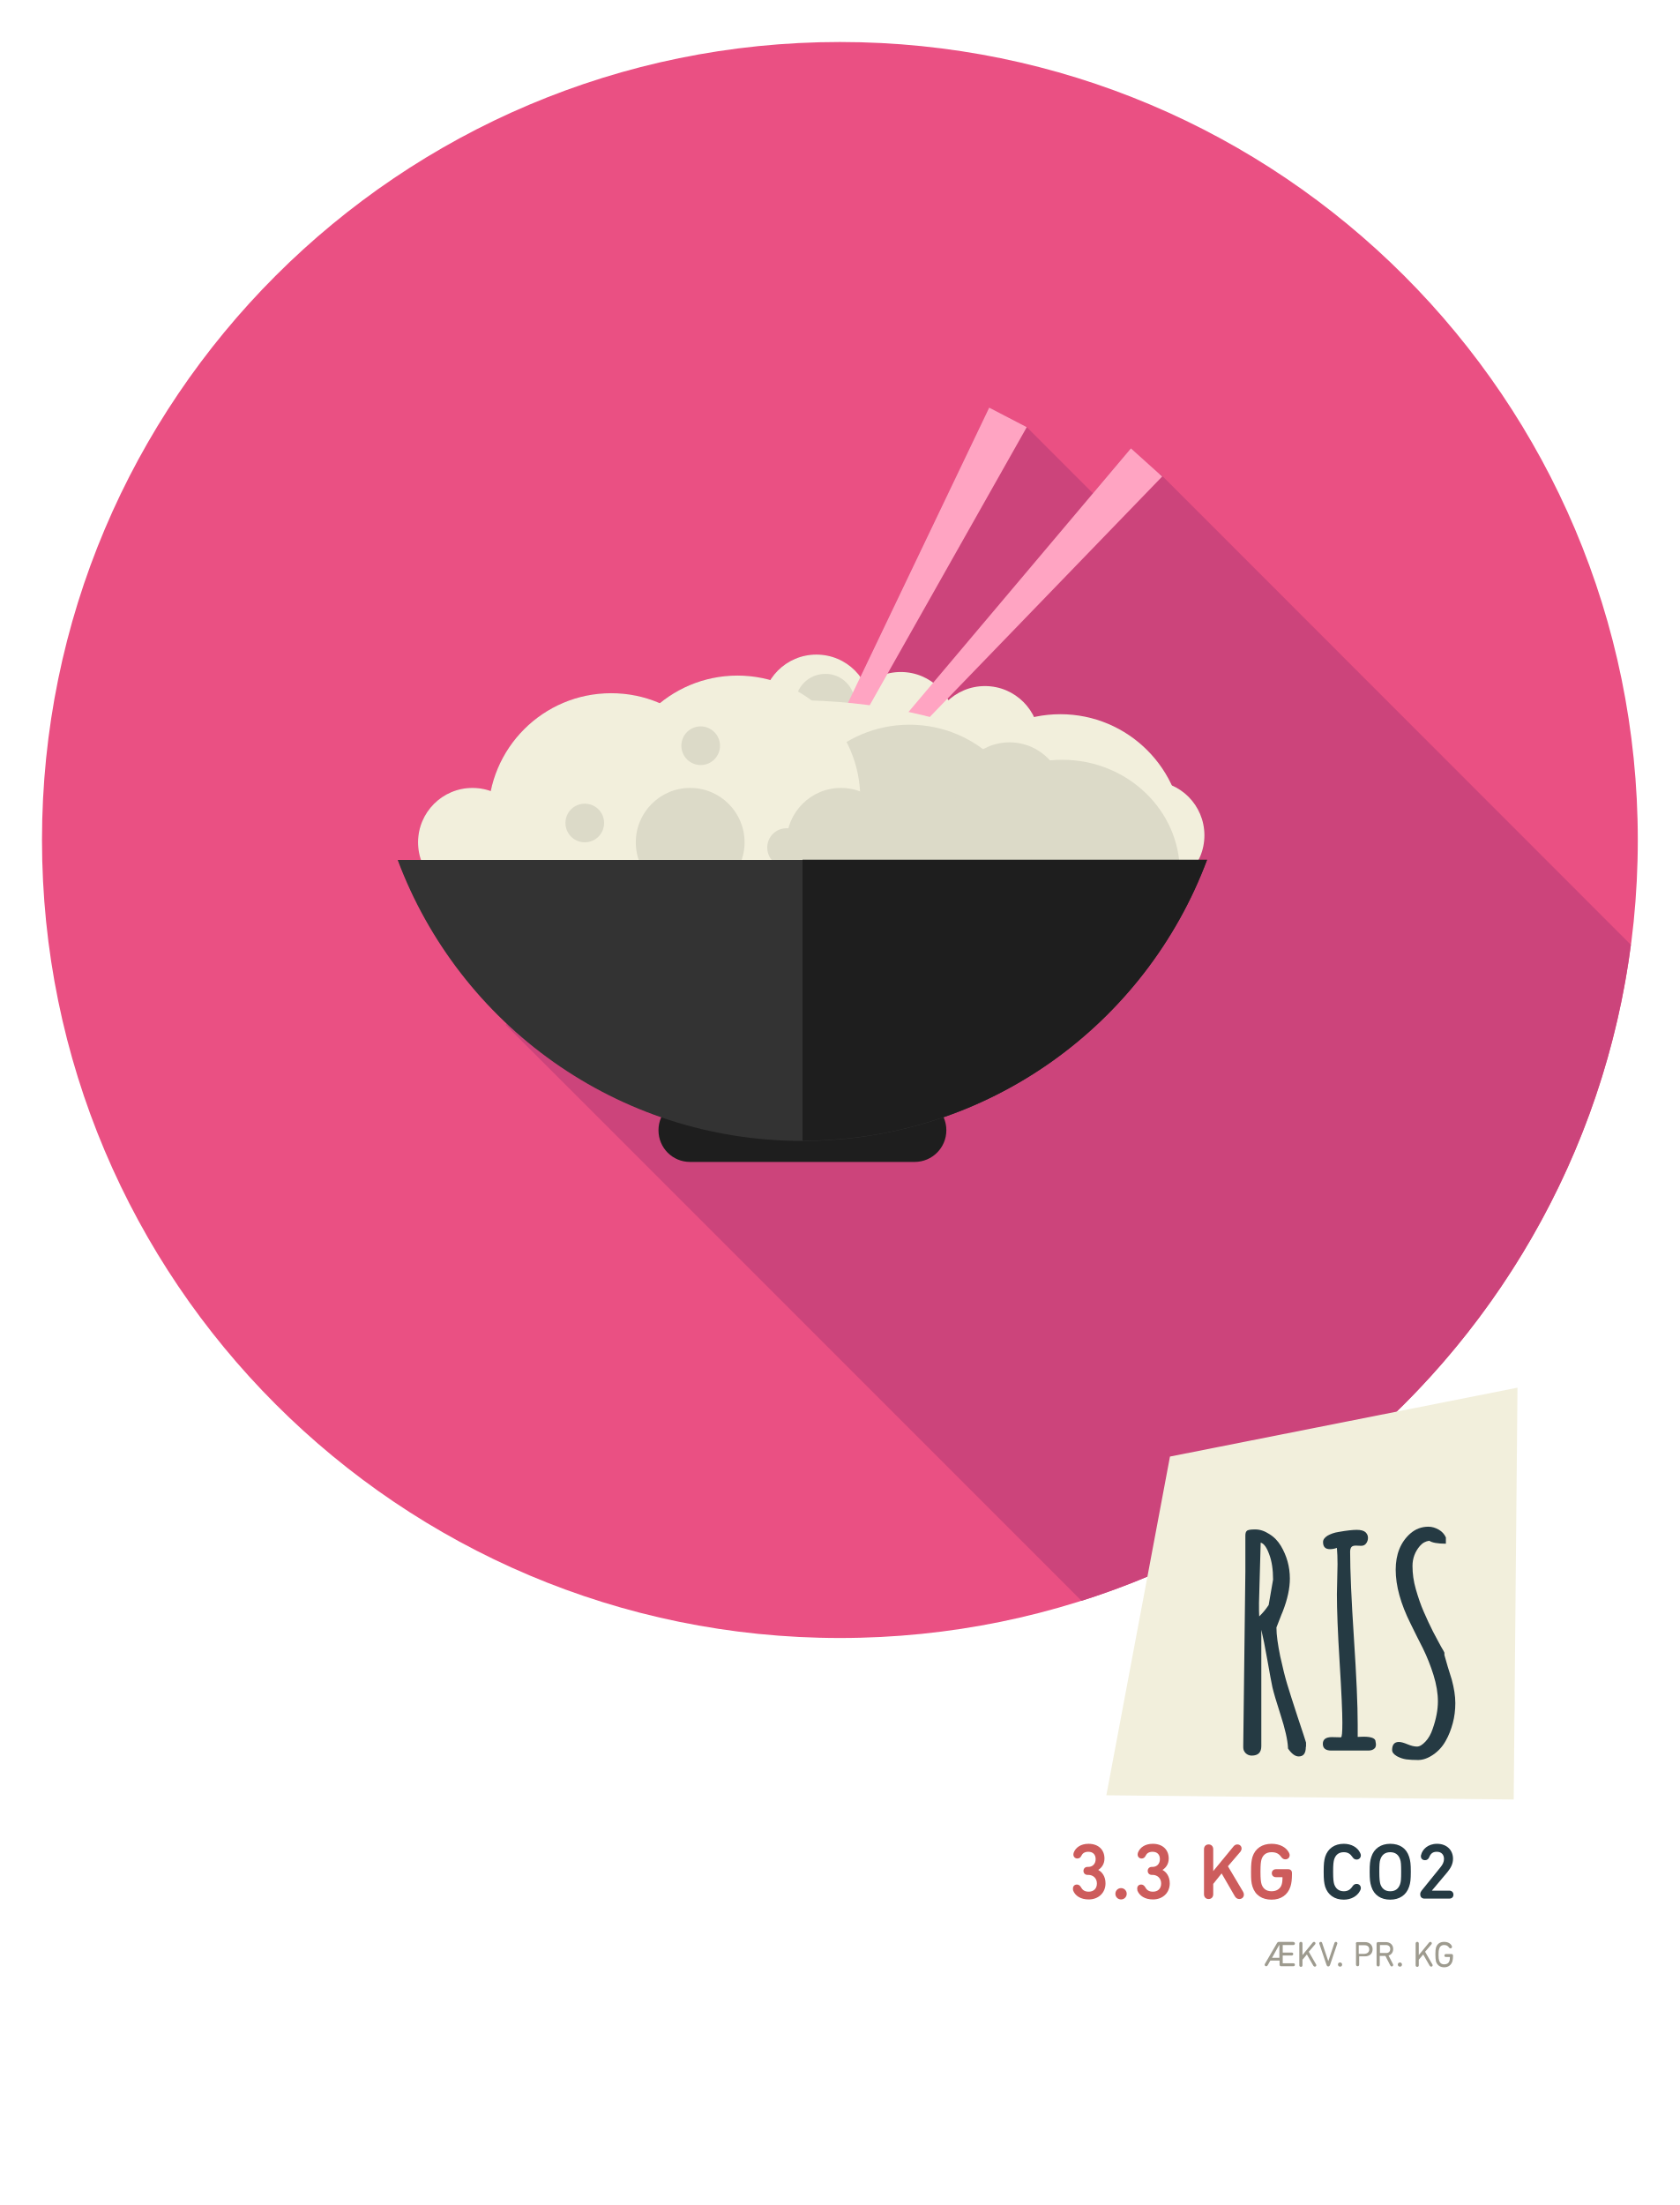
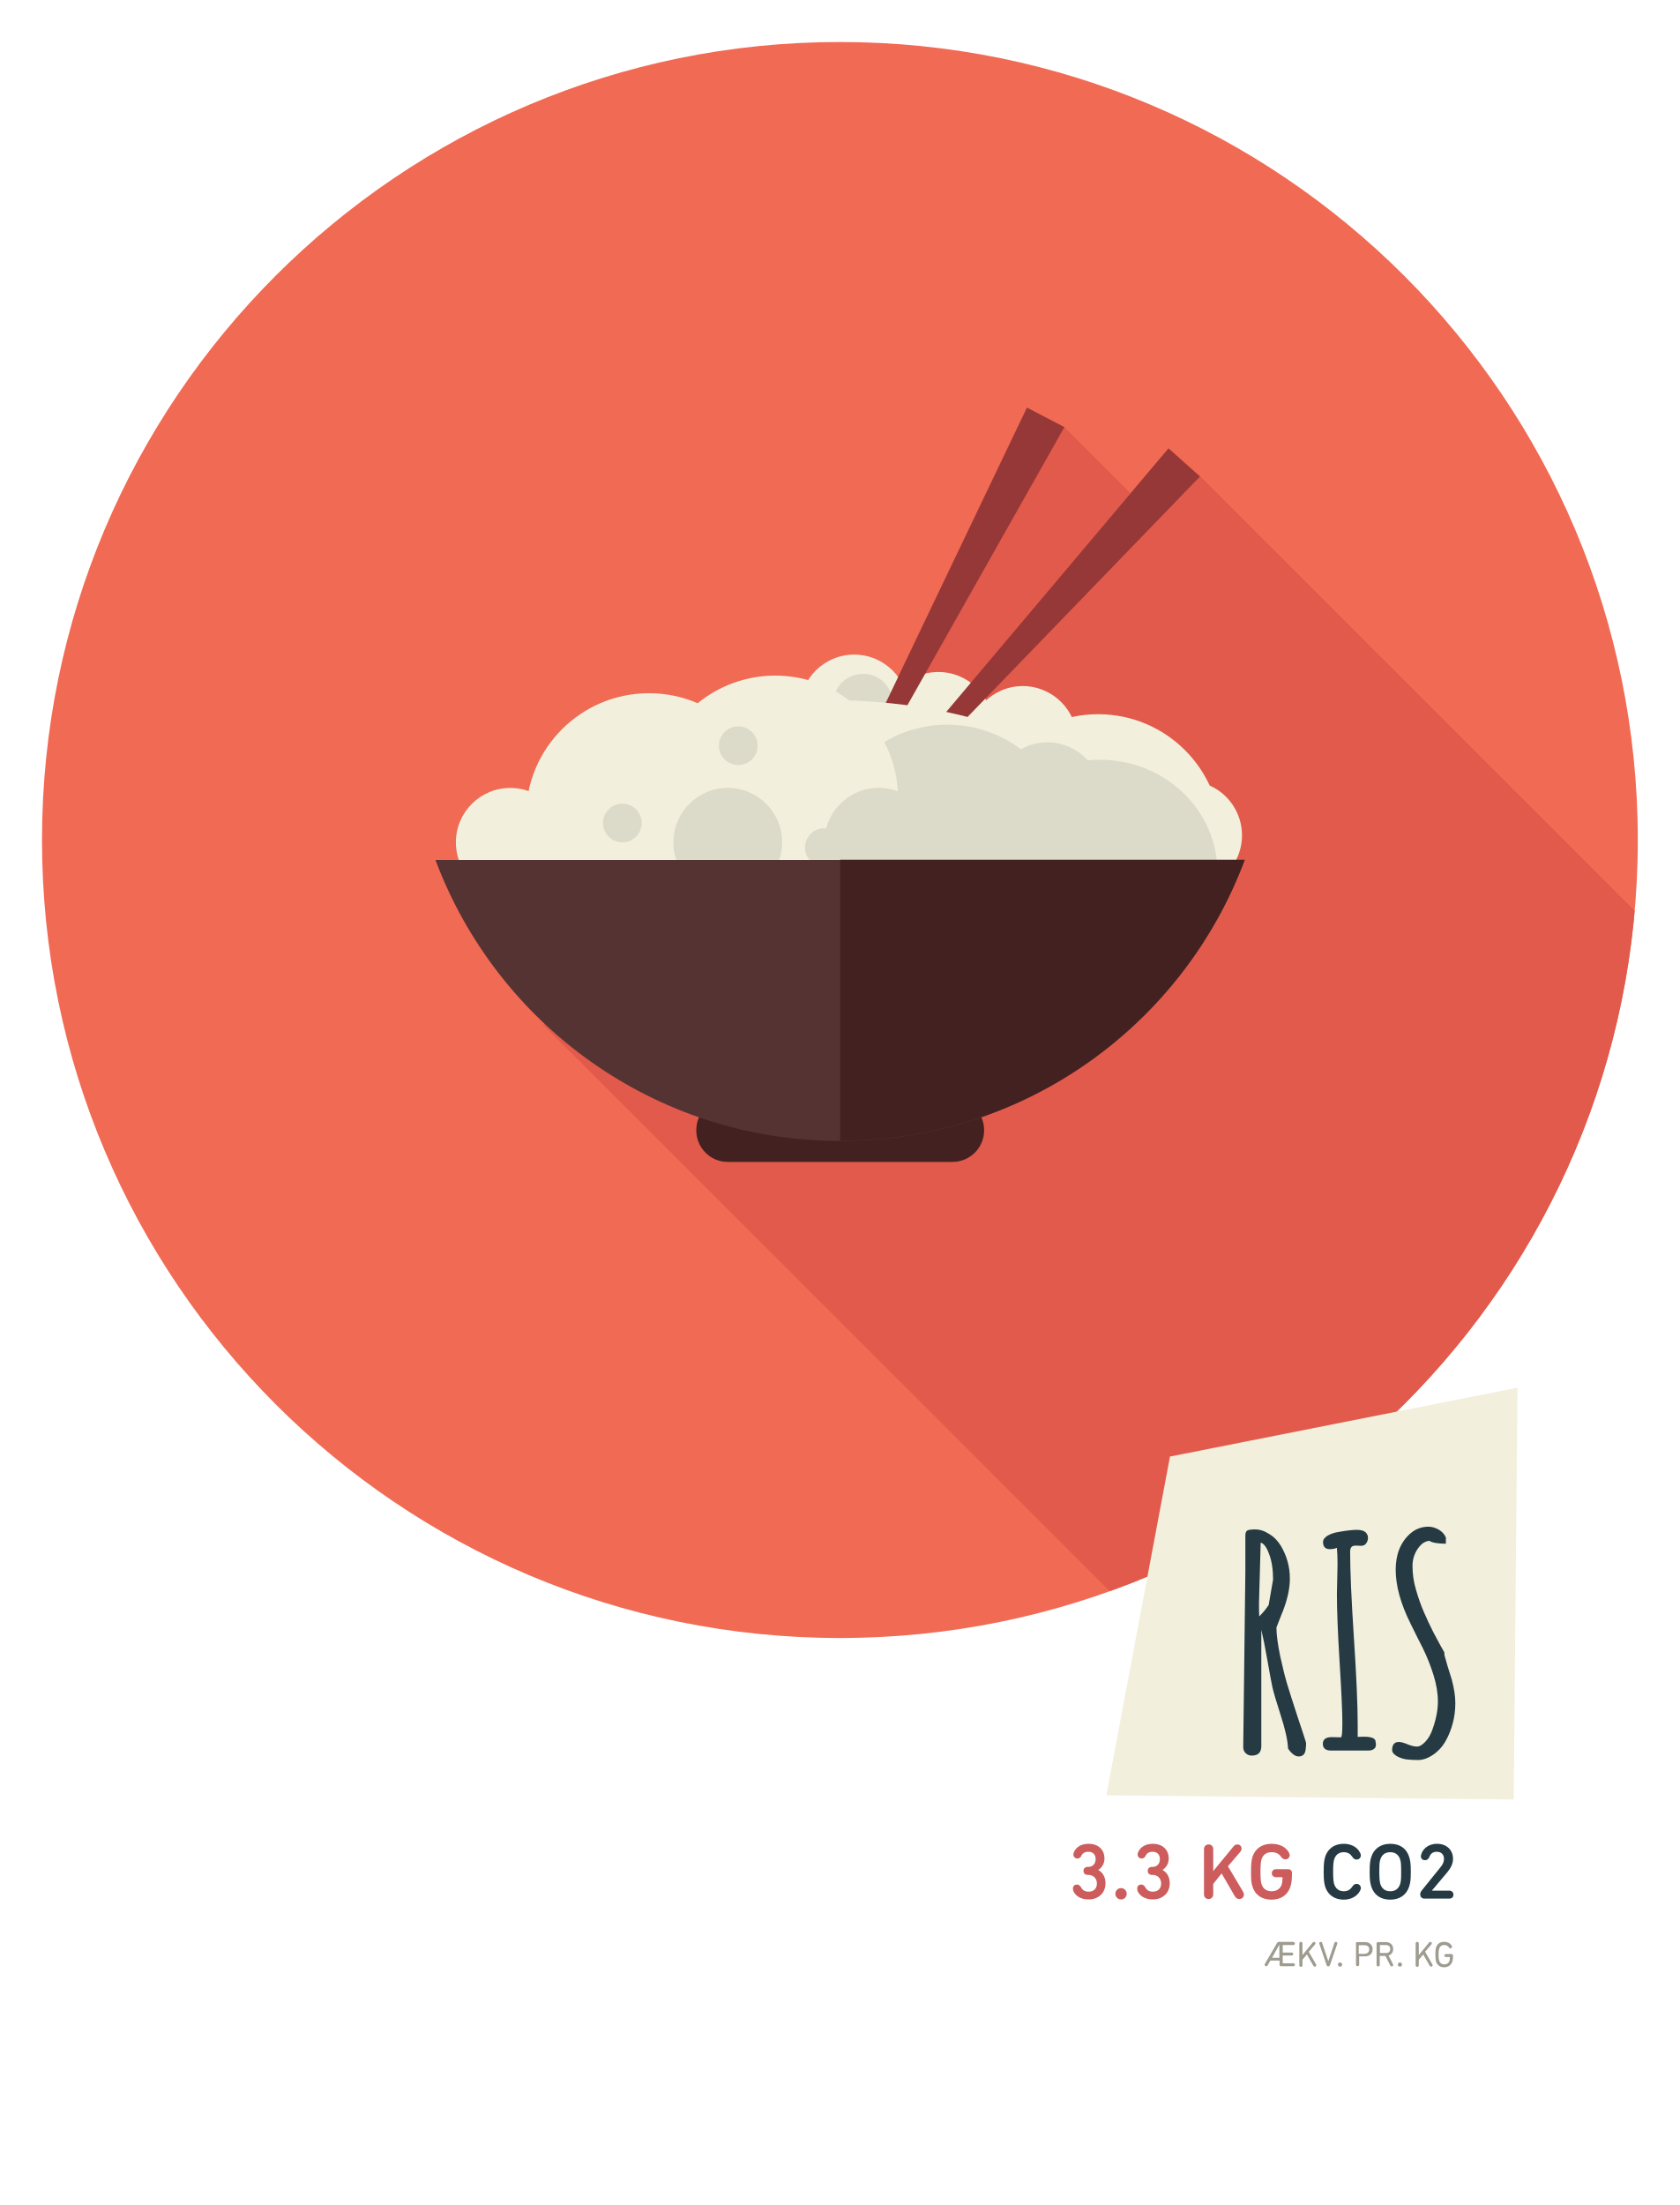
- <svg xmlns="http://www.w3.org/2000/svg" version="1.1" id="Lag_1" x="0px" y="0px" viewBox="0 0 800 1050" enable-background="new 0 0 800 1050" xml:space="preserve">
+ <svg xmlns="http://www.w3.org/2000/svg" xmlns:xlink="http://www.w3.org/1999/xlink" version="1.1" id="Lag_1" x="0px" y="0px" viewBox="0 0 800 1050" enable-background="new 0 0 800 1050" xml:space="preserve">
  <g>
    <g>
      <path fill="#CD5C5C" d="M511,899.3c0-1.1,0.7-1.9,1.9-1.9c0.8,0,1.5,0.5,2,1.4c0.7,1.3,1.8,2,3.6,2c2.4,0,3.9-1.5,3.9-3.9    c0-2.5-1.8-4.1-4.1-4.1h-0.4c-1.1,0-1.9-0.8-1.9-1.9s0.8-1.9,1.9-1.9h0.4c2.1,0,3.5-1.5,3.5-3.7c0-2.2-1.3-3.5-3.5-3.5    c-1.8,0-2.8,0.8-3.3,1.9c-0.4,0.9-1.1,1.3-1.9,1.3c-1.1,0-1.9-0.8-1.9-1.9c0-0.3,0.1-0.7,0.2-1c0.9-2.3,3.3-4.1,7-4.1    c4.8,0,7.6,2.9,7.6,7c0,2.5-1.2,4.3-2.9,5.4v0.1c1.6,0.8,3.4,2.9,3.4,6.3c0,4.6-3.4,7.7-8,7.7c-3.8,0-6.4-1.7-7.4-4.2    C511,900,511,899.7,511,899.3z" />
      <path fill="#CD5C5C" d="M533.9,899.1c1.5,0,2.7,1.2,2.7,2.7c0,1.5-1.2,2.7-2.7,2.7c-1.5,0-2.7-1.2-2.7-2.7    C531.2,900.3,532.4,899.1,533.9,899.1z" />
      <path fill="#CD5C5C" d="M541.6,899.3c0-1.1,0.7-1.9,1.9-1.9c0.8,0,1.5,0.5,2,1.4c0.7,1.3,1.8,2,3.6,2c2.4,0,3.9-1.5,3.9-3.9    c0-2.5-1.8-4.1-4.1-4.1h-0.4c-1.1,0-1.9-0.8-1.9-1.9s0.8-1.9,1.9-1.9h0.4c2.1,0,3.5-1.5,3.5-3.7c0-2.2-1.3-3.5-3.5-3.5    c-1.8,0-2.8,0.8-3.3,1.9c-0.4,0.9-1.1,1.3-1.9,1.3c-1.1,0-1.9-0.8-1.9-1.9c0-0.3,0.1-0.7,0.2-1c0.9-2.3,3.3-4.1,7-4.1    c4.8,0,7.6,2.9,7.6,7c0,2.5-1.2,4.3-2.9,5.4v0.1c1.6,0.8,3.4,2.9,3.4,6.3c0,4.6-3.4,7.7-8,7.7c-3.8,0-6.4-1.7-7.4-4.2    C541.7,900,541.6,899.7,541.6,899.3z" />
      <path fill="#CD5C5C" d="M573.4,880.6c0-1.4,0.9-2.3,2.2-2.3s2.2,0.9,2.2,2.3V891l9.7-11.8c0.5-0.6,1.1-0.9,1.8-0.9    c1.1,0,2,0.8,2,1.9c0,0.6-0.2,1.1-0.5,1.5l-6,7l7.2,12.1c0.3,0.5,0.4,1,0.4,1.4c0,1.2-0.9,2.1-2.2,2.1c-0.9,0-1.6-0.5-2.1-1.3    l-6.3-10.9l-4,5v4.9c0,1.4-0.9,2.3-2.2,2.3s-2.2-0.9-2.2-2.3V880.6z" />
      <path fill="#CD5C5C" d="M595.8,891.3c0-3.7,0.2-5.3,0.7-7.1c1.3-4,4.6-6.2,9.1-6.2c4,0,6.9,1.7,8.2,4.1c0.2,0.4,0.4,0.8,0.4,1.3    c0,1.2-0.9,2-2,2c-0.8,0-1.4-0.3-2-1.1c-1.1-1.6-2.5-2.3-4.6-2.3c-2.6,0-4.1,1.3-4.8,3.4c-0.3,1.1-0.5,2.4-0.5,5.9    s0.2,4.8,0.5,5.9c0.7,2.1,2.2,3.4,4.8,3.4c2.4,0,4.2-1.2,4.8-3.2c0.3-0.9,0.4-2.2,0.4-3.3c0-0.2-0.1-0.2-0.2-0.2h-2.9    c-1.2,0-2-0.8-2-1.9c0-1.1,0.8-1.9,2-1.9h5.8c1.1,0,1.8,0.7,1.8,1.8v0.7c0,2.1-0.2,4.2-0.7,5.7c-1.3,4.1-4.6,6.3-9,6.3    c-4.5,0-7.8-2.1-9.1-6.2C595.9,896.5,595.8,895,595.8,891.3z" />
      <path fill="#253A43" d="M630.4,891.3c0-3.8,0.2-5.3,0.7-7.1c1.3-4,4.5-6.2,8.9-6.2c3.6,0,6.5,1.7,7.7,4.2c0.2,0.4,0.4,0.8,0.4,1.3    c0,1.2-0.9,2-2,2c-0.8,0-1.4-0.3-2-1.2c-1-1.5-2.2-2.3-4.1-2.3c-2.5,0-3.9,1.3-4.6,3.4c-0.3,1.1-0.5,2.2-0.5,5.9s0.2,4.8,0.5,5.9    c0.7,2.1,2.2,3.4,4.6,3.4c1.9,0,3.1-0.8,4.1-2.3c0.6-0.9,1.2-1.2,2-1.2c1.1,0,2,0.8,2,2c0,0.5-0.2,0.9-0.4,1.3    c-1.3,2.5-4.2,4.2-7.7,4.2c-4.4,0-7.6-2.2-8.9-6.2C630.6,896.6,630.4,895.1,630.4,891.3z" />
      <path fill="#253A43" d="M653.1,884.2c1.3-4,4.6-6.2,9-6.2c4.5,0,7.7,2.1,9,6.2c0.6,1.9,0.8,3.4,0.8,7.1s-0.2,5.3-0.8,7.1    c-1.3,4-4.6,6.2-9,6.2c-4.4,0-7.7-2.1-9-6.2c-0.6-1.9-0.8-3.4-0.8-7.1S652.5,886,653.1,884.2z M666.8,885.4    c-0.7-2.1-2.2-3.4-4.7-3.4c-2.5,0-4,1.3-4.7,3.4c-0.4,1.1-0.5,2.5-0.5,5.9s0.2,4.8,0.5,5.9c0.7,2.1,2.2,3.4,4.7,3.4    c2.5,0,4-1.3,4.7-3.4c0.4-1.1,0.5-2.5,0.5-5.9S667.2,886.5,666.8,885.4z" />
      <path fill="#253A43" d="M677.6,899.6l8.4-10.4c1.1-1.3,1.7-2.6,1.7-4c0-2.1-1.3-3.4-3.4-3.4c-1.9,0-2.9,0.8-3.6,2.5    c-0.4,1-1.1,1.5-2,1.5c-1.2,0-2-0.7-2-1.9c0-0.2,0-0.4,0.1-0.6c0.6-2.6,3.2-5.3,7.6-5.3c4.7,0,7.6,3.1,7.6,7.1    c0,2.4-1,4.3-2.6,6.3l-7.4,8.8v0.1h8.2c1.2,0,2,0.8,2,1.9c0,1.1-0.7,1.9-2,1.9h-11.8c-1.2,0-2-0.8-2-1.9    C676.3,901.4,676.6,900.8,677.6,899.6z" />
    </g>
  </g>
  <g>
    <path fill="#9E9B8F" d="M616,924.8c0.5,0,0.7,0.3,0.7,0.7c0,0.4-0.3,0.7-0.7,0.7h-5c-0.1,0-0.1,0-0.1,0.1v3.4c0,0.1,0,0.1,0.1,0.1   h4.2c0.5,0,0.7,0.3,0.7,0.7c0,0.4-0.3,0.7-0.7,0.7H611c-0.1,0-0.1,0-0.1,0.1v3.5c0,0.1,0,0.1,0.1,0.1h5c0.5,0,0.7,0.3,0.7,0.7   c0,0.4-0.3,0.7-0.7,0.7h-5.9c-0.4,0-0.7-0.3-0.7-0.7v-1.9c0-0.1,0-0.1-0.1-0.1H605l-1.3,2.3c-0.2,0.3-0.4,0.4-0.7,0.4   c-0.4,0-0.7-0.3-0.7-0.7c0-0.1,0-0.3,0.1-0.4l5.7-9.8c0.3-0.5,0.5-0.7,1.1-0.7H616z M605.8,932.3h3.4c0.1,0,0.1,0,0.1-0.1v-6h-0.1   L605.8,932.3z" />
    <path fill="#9E9B8F" d="M618.8,925.5c0-0.5,0.3-0.8,0.8-0.8c0.4,0,0.7,0.3,0.7,0.8v5.5l4.9-6c0.2-0.2,0.4-0.3,0.6-0.3   c0.4,0,0.7,0.3,0.7,0.7c0,0.2-0.1,0.4-0.2,0.5l-3,3.5l3.4,5.9c0.1,0.2,0.2,0.3,0.2,0.5c0,0.4-0.3,0.7-0.7,0.7   c-0.3,0-0.5-0.2-0.7-0.4l-3.1-5.4l-2.1,2.5v2.6c0,0.5-0.3,0.8-0.7,0.8c-0.5,0-0.8-0.3-0.8-0.8V925.5z" />
    <path fill="#9E9B8F" d="M632.6,933.9L632.6,933.9l2.9-8.6c0.1-0.4,0.4-0.6,0.7-0.6c0.4,0,0.7,0.3,0.7,0.7c0,0.1,0,0.2-0.1,0.4   l-3.3,9.7c-0.2,0.6-0.5,0.9-0.9,0.9c-0.5,0-0.7-0.3-0.9-0.9l-3.3-9.7c-0.1-0.2-0.1-0.3-0.1-0.4c0-0.4,0.3-0.7,0.7-0.7   c0.4,0,0.6,0.2,0.7,0.6L632.6,933.9z" />
    <path fill="#9E9B8F" d="M638.2,934.5c0.5,0,1,0.4,1,1s-0.4,1-1,1c-0.5,0-1-0.4-1-1S637.6,934.5,638.2,934.5z" />
    <path fill="#9E9B8F" d="M645.7,925.5c0-0.4,0.3-0.7,0.7-0.7h3.6c2.3,0,3.7,1.4,3.7,3.4c0,2.1-1.4,3.4-3.7,3.4h-2.6   c-0.1,0-0.1,0-0.1,0.1v3.8c0,0.5-0.3,0.8-0.7,0.8c-0.5,0-0.8-0.3-0.8-0.8V925.5z M652.1,928.3c0-1.3-0.8-2-2.3-2h-2.6   c-0.1,0-0.1,0-0.1,0.1v3.9c0,0.1,0,0.1,0.1,0.1h2.6C651.3,930.3,652.1,929.5,652.1,928.3z" />
    <path fill="#9E9B8F" d="M655.6,935.6v-10.1c0-0.4,0.3-0.7,0.7-0.7h3.6c2.2,0,3.6,1.3,3.6,3.3c0,1.5-0.8,2.7-2.2,3.1l2.1,4.1   c0.1,0.1,0.1,0.3,0.1,0.4c0,0.4-0.3,0.7-0.7,0.7c-0.3,0-0.5-0.2-0.7-0.5l-2.3-4.5h-2.6c-0.1,0-0.1,0-0.1,0.1v4.1   c0,0.5-0.3,0.8-0.7,0.8C656,936.4,655.6,936.1,655.6,935.6z M662.1,928.1c0-1.2-0.8-1.9-2.1-1.9h-2.7c-0.1,0-0.1,0-0.1,0.1v3.6   c0,0.1,0,0.1,0.1,0.1h2.7C661.3,930.1,662.1,929.3,662.1,928.1z" />
    <path fill="#9E9B8F" d="M666.7,934.5c0.5,0,1,0.4,1,1s-0.4,1-1,1c-0.5,0-1-0.4-1-1S666.2,934.5,666.7,934.5z" />
    <path fill="#9E9B8F" d="M674.2,925.5c0-0.5,0.3-0.8,0.8-0.8c0.4,0,0.7,0.3,0.7,0.8v5.5l4.9-6c0.2-0.2,0.4-0.3,0.6-0.3   c0.4,0,0.7,0.3,0.7,0.7c0,0.2-0.1,0.4-0.2,0.5l-3,3.5l3.4,5.9c0.1,0.2,0.2,0.3,0.2,0.5c0,0.4-0.3,0.7-0.7,0.7   c-0.3,0-0.5-0.2-0.7-0.4l-3.1-5.4l-2.1,2.5v2.6c0,0.5-0.3,0.8-0.7,0.8c-0.5,0-0.8-0.3-0.8-0.8V925.5z" />
    <path fill="#9E9B8F" d="M683.6,930.6c0-1.6,0.1-2.4,0.3-3.2c0.6-1.8,1.9-2.7,3.9-2.7c1.7,0,3,0.7,3.6,1.9c0.1,0.1,0.1,0.3,0.1,0.5   c0,0.4-0.3,0.7-0.7,0.7c-0.3,0-0.5-0.1-0.7-0.4c-0.5-0.8-1.3-1.2-2.3-1.2c-1.3,0-2.1,0.7-2.4,1.8c-0.2,0.6-0.3,1.2-0.3,2.8   c0,1.5,0.1,2.2,0.3,2.8c0.3,1.1,1.1,1.8,2.4,1.8c1.3,0,2.2-0.6,2.5-1.7c0.2-0.5,0.2-1.2,0.2-1.7c0-0.1,0-0.1-0.1-0.1h-1.8   c-0.5,0-0.7-0.3-0.7-0.7c0-0.4,0.3-0.7,0.7-0.7h2.7c0.4,0,0.7,0.3,0.7,0.7v0.3c0,0.8-0.1,1.8-0.3,2.5c-0.6,1.8-2,2.8-3.9,2.8   c-2,0-3.3-1-3.9-2.7C683.7,933,683.6,932.2,683.6,930.6z" />
  </g>
+   <path fill="#F16A54" d="M400,780C190.1,780,20,609.9,20,400C20,190.1,190.1,20,400,20c209.9,0,380,170.1,380,380  C780,609.9,609.9,780,400,780z" />
  <g>
-     <path fill="#EA5083" d="M400,780C190.1,780,20,609.9,20,400C20,190.1,190.1,20,400,20c209.9,0,380,170.1,380,380   C780,609.9,609.9,780,400,780z" />
-     <path fill="#CC447B" d="M552.1,225.7l-13.5-12.2l-18.1,21.4l-31.8-31.8l-0.1,0.1l-17.5-9.1l-61.4,128.3   c-4.7-6.5-12.3-10.7-20.9-10.7c-9.3,0-17.4,4.9-21.9,12.2c-5-1.4-10.3-2.2-15.7-2.2c-14,0-26.9,4.9-37,13.2   c-7.1-3.1-15-4.8-23.2-4.8c-28.3,0-51.9,20.1-57.3,46.7c-2.7-1-5.6-1.6-8.7-1.6c-14.3,0-25.9,11.6-25.9,25.9c0,2.9,0.6,5.7,1.5,8.4   h-11.1c11.2,29.9,29.1,56.4,51.9,77.9l-0.6,0.6l274.3,274.3c138.3-43.9,242.2-164.8,261.6-312.4L552.3,225.4L552.1,225.7z" />
-     <g>
-       <path fill="#F2EFDC" d="M414.7,337.6c0,14.3-11.6,25.9-25.9,25.9c-14.3,0-25.9-11.6-25.9-25.9c0-14.3,11.6-25.9,25.9-25.9    C403.2,311.7,414.7,323.3,414.7,337.6z" />
-       <path fill="#F2EFDC" d="M454.9,345.9c0,14.3-11.6,25.9-25.9,25.9c-14.3,0-25.9-11.6-25.9-25.9c0-14.3,11.6-25.9,25.9-25.9    C443.3,320,454.9,331.6,454.9,345.9z" />
-       <path fill="#DCDAC8" d="M407.2,335.1c0,7.8-6.4,14.2-14.2,14.2c-7.9,0-14.2-6.4-14.2-14.2c0-7.9,6.4-14.2,14.2-14.2    C400.9,320.8,407.2,327.2,407.2,335.1z" />
-       <polygon fill="#FFA4C2" points="489,203.4 343.1,461.7 471.1,194.1   " />
-       <polygon fill="#FFA4C2" points="553.5,226.9 347.3,440.2 538.6,213.5   " />
-       <path fill="#F2EFDC" d="M520.9,406.1c0,40.1-64.4,72.7-143.8,72.7c-79.4,0-143.8-32.6-143.8-72.7c0-40.2,64.4-72.7,143.8-72.7    C456.5,333.4,520.9,365.9,520.9,406.1z" />
-       <path fill="#F2EFDC" d="M250.9,401.1c0,14.3-11.6,25.9-25.9,25.9c-14.3,0-25.9-11.6-25.9-25.9c0-14.3,11.6-25.9,25.9-25.9    C239.3,375.2,250.9,386.8,250.9,401.1z" />
-       <path fill="#F2EFDC" d="M573.6,397.8c0,14.3-11.6,25.9-25.9,25.9c-14.3,0-25.9-11.6-25.9-25.9c0-14.3,11.6-25.9,25.9-25.9    C562,371.8,573.6,383.4,573.6,397.8z" />
-       <path fill="#F2EFDC" d="M495,352.6c0,14.3-11.6,25.9-25.9,25.9c-14.3,0-25.9-11.6-25.9-25.9c0-14.3,11.6-25.9,25.9-25.9    C483.4,326.7,495,338.3,495,352.6z" />
-       <path fill="#F2EFDC" d="M349.5,388.6c0,32.3-26.2,58.5-58.5,58.5c-32.3,0-58.5-26.2-58.5-58.5c0-32.3,26.2-58.5,58.5-58.5    C323.3,330,349.5,356.3,349.5,388.6z" />
-       <path fill="#F2EFDC" d="M563.5,398.6c0,32.3-26.2,58.5-58.5,58.5c-32.3,0-58.5-26.2-58.5-58.5c0-32.3,26.2-58.5,58.5-58.5    C537.3,340.1,563.5,366.3,563.5,398.6z" />
-       <path fill="#DCDAC8" d="M561.9,415.3c0,29.5-25.1,53.5-56,53.5c-30.9,0-56-24-56-53.5c0-29.6,25.1-53.5,56-53.5    C536.8,361.8,561.9,385.8,561.9,415.3z" />
-       <path fill="#DCDAC8" d="M491.6,403.6c0,32.3-26.2,58.5-58.5,58.5c-32.3,0-58.5-26.2-58.5-58.5s26.2-58.5,58.5-58.5    C465.5,345.1,491.6,371.3,491.6,403.6z" />
-       <path fill="#F2EFDC" d="M409.7,380.2c0,32.3-26.2,58.5-58.5,58.5c-32.3,0-58.5-26.2-58.5-58.5c0-32.3,26.2-58.5,58.5-58.5    C383.5,321.7,409.7,347.9,409.7,380.2z" />
-       <path fill="#DCDAC8" d="M506.7,379.4c0,14.3-11.6,25.9-25.9,25.9c-14.3,0-25.9-11.6-25.9-25.9c0-14.3,11.6-25.9,25.9-25.9    C495.1,353.5,506.7,365.1,506.7,379.4z" />
-       <path fill="#DCDAC8" d="M426.4,401.1c0,14.3-11.6,25.9-25.9,25.9c-14.3,0-25.9-11.6-25.9-25.9c0-14.3,11.6-25.9,25.9-25.9    C414.8,375.2,426.4,386.8,426.4,401.1z" />
-       <path fill="#DCDAC8" d="M354.6,401.1c0,14.3-11.6,25.9-25.9,25.9c-14.3,0-25.9-11.6-25.9-25.9c0-14.3,11.6-25.9,25.9-25.9    C343,375.2,354.6,386.8,354.6,401.1z" />
-       <path fill="#DCDAC8" d="M287.7,391.9c0,5.1-4.1,9.2-9.2,9.2c-5.1,0-9.2-4.1-9.2-9.2c0-5.1,4.1-9.2,9.2-9.2    C283.6,382.7,287.7,386.8,287.7,391.9z" />
-       <path fill="#DCDAC8" d="M342.9,355.1c0,5.1-4.1,9.2-9.2,9.2c-5.1,0-9.2-4.1-9.2-9.2c0-5.1,4.1-9.2,9.2-9.2    C338.7,345.9,342.9,350,342.9,355.1z" />
-       <path fill="#DCDAC8" d="M383.8,403.6c0,5.1-4.1,9.2-9.2,9.2c-5.1,0-9.2-4.1-9.2-9.2c0-5.1,4.1-9.2,9.2-9.2    C379.7,394.4,383.8,398.5,383.8,403.6z" />
-       <path fill="#1E1E1E" d="M450.7,538.2c0,8.3-6.7,15.1-15.1,15.1h-107c-8.3,0-15-6.7-15-15.1l0,0c0-8.3,6.7-15,15-15h107    C444,523.2,450.7,529.9,450.7,538.2L450.7,538.2z" />
-       <path fill="#333333" d="M189.4,409.5c29.2,78.1,104.4,133.8,192.7,133.8c88.3,0,163.5-55.6,192.7-133.8H189.4z" />
-       <path fill="#1E1E1E" d="M382.2,543.2c88.3,0,163.5-55.6,192.7-133.8H382.2V543.2z" />
-     </g>
+     <defs>
+       <path id="SVGID_1_" d="M400,780C190.1,780,20,609.9,20,400C20,190.1,190.1,20,400,20c209.9,0,380,170.1,380,380    C780,609.9,609.9,780,400,780z" />
+     </defs>
+     <clipPath id="SVGID_2_">
+       <use xlink:href="#SVGID_1_" overflow="visible" />
+     </clipPath>
+     <path clip-path="url(#SVGID_2_)" fill="#E25A4B" d="M570,225.7l-13.5-12.2l-18.1,21.4l-31.8-31.8l-0.1,0.1l-17.5-9.1l-61.4,128.3   c-4.7-6.5-12.3-10.7-20.9-10.7c-9.3,0-17.4,4.9-21.9,12.2c-5-1.4-10.3-2.2-15.7-2.2c-14,0-26.9,4.9-37,13.2   c-7.1-3.1-15-4.8-23.2-4.8c-28.3,0-51.9,20.1-57.3,46.7c-2.7-1-5.6-1.6-8.7-1.6c-14.3,0-25.9,11.6-25.9,25.9c0,2.9,0.6,5.7,1.5,8.4   h-11.1c11.2,29.9,29.1,56.4,51.9,77.9l-0.6,0.6L533,762.2c138.3-43.9,242.2-164.8,261.6-312.4L570.2,225.4L570,225.7z" />
+   </g>
+   <g>
+     <path fill="#F2EFDC" d="M432.7,337.6c0,14.3-11.6,25.9-25.9,25.9c-14.3,0-25.9-11.6-25.9-25.9c0-14.3,11.6-25.9,25.9-25.9   C421.1,311.7,432.7,323.3,432.7,337.6z" />
+     <path fill="#F2EFDC" d="M472.8,345.9c0,14.3-11.6,25.9-25.9,25.9c-14.3,0-25.9-11.6-25.9-25.9c0-14.3,11.6-25.9,25.9-25.9   C461.2,320,472.8,331.6,472.8,345.9z" />
+     <path fill="#DCDAC8" d="M425.2,335.1c0,7.8-6.4,14.2-14.2,14.2c-7.9,0-14.2-6.4-14.2-14.2c0-7.9,6.4-14.2,14.2-14.2   C418.8,320.8,425.2,327.2,425.2,335.1z" />
+     <polygon fill="#963838" points="506.9,203.4 361.1,461.7 489.1,194.1  " />
+     <polygon fill="#963838" points="571.5,226.9 365.3,440.2 556.5,213.5  " />
+     <path fill="#F2EFDC" d="M538.9,406.1c0,40.1-64.4,72.7-143.8,72.7c-79.4,0-143.8-32.6-143.8-72.7c0-40.2,64.4-72.7,143.8-72.7   C474.5,333.4,538.9,365.9,538.9,406.1z" />
+     <path fill="#F2EFDC" d="M268.9,401.1c0,14.3-11.6,25.9-25.9,25.9c-14.3,0-25.9-11.6-25.9-25.9c0-14.3,11.6-25.9,25.9-25.9   C257.3,375.2,268.9,386.8,268.9,401.1z" />
+     <path fill="#F2EFDC" d="M591.5,397.8c0,14.3-11.6,25.9-25.9,25.9c-14.3,0-25.9-11.6-25.9-25.9c0-14.3,11.6-25.9,25.9-25.9   C579.9,371.8,591.5,383.4,591.5,397.8z" />
+     <path fill="#F2EFDC" d="M513,352.6c0,14.3-11.6,25.9-25.9,25.9c-14.3,0-25.9-11.6-25.9-25.9c0-14.3,11.6-25.9,25.9-25.9   C501.3,326.7,513,338.3,513,352.6z" />
+     <path fill="#F2EFDC" d="M367.5,388.6c0,32.3-26.2,58.5-58.5,58.5c-32.3,0-58.5-26.2-58.5-58.5c0-32.3,26.2-58.5,58.5-58.5   C341.3,330,367.5,356.3,367.5,388.6z" />
+     <path fill="#F2EFDC" d="M581.5,398.6c0,32.3-26.2,58.5-58.5,58.5c-32.3,0-58.5-26.2-58.5-58.5c0-32.3,26.2-58.5,58.5-58.5   C555.3,340.1,581.5,366.3,581.5,398.6z" />
+     <path fill="#DCDAC8" d="M579.8,415.3c0,29.5-25.1,53.5-56,53.5c-30.9,0-56-24-56-53.5c0-29.6,25.1-53.5,56-53.5   C554.8,361.8,579.8,385.8,579.8,415.3z" />
+     <path fill="#DCDAC8" d="M509.6,403.6c0,32.3-26.2,58.5-58.5,58.5c-32.3,0-58.5-26.2-58.5-58.5s26.2-58.5,58.5-58.5   C483.4,345.1,509.6,371.3,509.6,403.6z" />
+     <path fill="#F2EFDC" d="M427.7,380.2c0,32.3-26.2,58.5-58.5,58.5c-32.3,0-58.5-26.2-58.5-58.5c0-32.3,26.2-58.5,58.5-58.5   C401.5,321.7,427.7,347.9,427.7,380.2z" />
+     <path fill="#DCDAC8" d="M524.7,379.4c0,14.3-11.6,25.9-25.9,25.9c-14.3,0-25.9-11.6-25.9-25.9c0-14.3,11.6-25.9,25.9-25.9   C513.1,353.5,524.7,365.1,524.7,379.4z" />
+     <path fill="#DCDAC8" d="M444.4,401.1c0,14.3-11.6,25.9-25.9,25.9c-14.3,0-25.9-11.6-25.9-25.9c0-14.3,11.6-25.9,25.9-25.9   C432.8,375.2,444.4,386.8,444.4,401.1z" />
+     <path fill="#DCDAC8" d="M372.5,401.1c0,14.3-11.6,25.9-25.9,25.9c-14.3,0-25.9-11.6-25.9-25.9c0-14.3,11.6-25.9,25.9-25.9   C360.9,375.2,372.5,386.8,372.5,401.1z" />
+     <path fill="#DCDAC8" d="M305.6,391.9c0,5.1-4.1,9.2-9.2,9.2c-5.1,0-9.2-4.1-9.2-9.2c0-5.1,4.1-9.2,9.2-9.2   C301.5,382.7,305.6,386.8,305.6,391.9z" />
+     <path fill="#DCDAC8" d="M360.8,355.1c0,5.1-4.1,9.2-9.2,9.2c-5.1,0-9.2-4.1-9.2-9.2c0-5.1,4.1-9.2,9.2-9.2   C356.7,345.9,360.8,350,360.8,355.1z" />
+     <path fill="#DCDAC8" d="M401.8,403.6c0,5.1-4.1,9.2-9.2,9.2c-5.1,0-9.2-4.1-9.2-9.2c0-5.1,4.1-9.2,9.2-9.2   C397.7,394.4,401.8,398.5,401.8,403.6z" />
+     <path fill="#442121" d="M468.7,538.2c0,8.3-6.7,15.1-15.1,15.1h-107c-8.3,0-15-6.7-15-15.1l0,0c0-8.3,6.7-15,15-15h107   C461.9,523.2,468.7,529.9,468.7,538.2L468.7,538.2z" />
+     <path fill="#563333" d="M207.4,409.5c29.2,78.1,104.4,133.8,192.7,133.8c88.3,0,163.5-55.6,192.7-133.8H207.4z" />
+     <path fill="#442121" d="M400.1,543.2c88.3,0,163.5-55.6,192.7-133.8H400.1V543.2z" />
  </g>
  <polygon fill="#F2EFDC" points="720.9,856.9 526.9,854.9 557.2,693.6 722.7,660.8 " />
  <g>
    <path fill="#253A43" d="M621.9,831.8c0,3.1-1.1,4.6-3.4,4.6c-1.7,0-3.4-1.3-5.1-3.8v-0.5c-0.2-3.7-1.4-8.9-3.5-15.4   c-2.1-6.5-3.4-11-3.9-13.2c-0.5-2.3-1.3-6.6-2.4-12.9c-1.1-6.3-2.1-11.2-2.9-14.5v55.4c0,3-1.5,4.5-4.6,4.5c-1.1,0-2-0.4-2.8-1.1   c-0.8-0.8-1.2-1.7-1.2-2.8v-1.1l1-82.4v-17.3c0-1.1,0.2-1.9,0.7-2.3c0.5-0.5,1.8-0.7,4-0.7c2.2,0,4.4,0.7,6.7,2.2   c2.3,1.4,4.1,3.3,5.5,5.6c2.8,4.7,4.3,9.9,4.3,15.6c0,4.6-1.1,9.8-3.4,15.7c-0.3,0.6-0.8,2-1.6,4s-1.3,3.3-1.4,3.6   c0,3.7,0.7,8.2,1.8,13.7c1.2,5.5,2.3,9.9,3.3,13.2c1,3.4,2.7,8.6,5,15.7c2.4,7.1,3.7,11.2,4,12.2V831.8z M600.4,734.6l-0.8,28.7   c0,2.9,0,5,0.1,6.4c1.6-1.5,3.1-3.3,4.5-5.4l2.1-12.1c0-4.8-0.6-8.9-1.9-12.2C603.2,736.7,601.8,734.9,600.4,734.6z" />
    <path fill="#253A43" d="M646.5,827.1l2.9-0.1c3.8,0,5.7,0.8,5.7,2.3c0.4,1.6,0.2,2.7-0.5,3.3c-0.7,0.7-1.7,1-3,1H634   c-2.7,0-4-1.1-4-3.2c0-2.1,1.4-3.2,4.3-3.2l4.3,0.1c0.5,0,0.7-2.3,0.7-7c0-4.7-0.4-14.2-1.3-28.6c-0.9-14.4-1.3-25.3-1.3-32.5   l0.3-14.3c0-3-0.1-5.6-0.3-7.8c-1.2,0.4-2.3,0.6-3.3,0.6c-2.2,0-3.3-1.1-3.3-3.4c0-1.1,0.7-2.1,2.1-3c1.4-0.8,3.2-1.5,5.3-1.8   c3.9-0.7,6.8-1,8.7-1c1.9,0,3.3,0.4,4.1,1.1c0.8,0.8,1.2,1.6,1.2,2.7c0,1-0.3,1.9-0.9,2.7c-0.6,0.8-1.4,1.1-2.4,1.1l-2.5-0.1   c-0.9,0-1.6,0.2-2,0.6s-0.7,1.2-0.7,2.3c0,9.1,0.6,22.8,1.8,41.1c1.2,18.2,1.8,31.9,1.8,41.1V827.1z" />
    <path fill="#253A43" d="M663,833.3c0-2.5,1.1-3.8,3.2-3.8c1.1,0,2.4,0.4,4.1,1.1s3.2,1.1,4.5,1.1c1.3,0,2.6-0.8,4.1-2.4   c1.5-1.6,2.6-3.6,3.4-6c1.7-4.8,2.5-9.2,2.5-13.1c0-3.9-0.7-8.1-2.1-12.6c-1.4-4.5-3.1-8.7-5-12.6c-2-3.9-4-7.9-5.9-11.8   c-4.7-9.4-7.1-18-7.1-25.7c0-7.3,2.3-13.1,6.9-17.2c2.5-2.2,5.4-3.3,8.7-3.3c1.7,0,3.3,0.5,4.9,1.4c1.6,0.9,2.7,2.2,3.4,3.7v3   c-3.9,0-6.6-0.5-7.9-1.4c-1.7,0.2-3.2,1-4.5,2.5c-2.3,2.7-3.5,5.9-3.5,9.5c0,3.6,0.5,7.3,1.6,11.1c1.1,3.8,2.3,7.4,3.8,10.8   c1.5,3.4,2.9,6.5,4.4,9.4s2.8,5.2,3.8,7.1c1.1,1.8,1.6,2.8,1.6,2.9v1.1c0.3,1.2,0.9,3.1,1.6,5.6c0.8,2.6,1.4,4.6,1.9,6.1   c1.1,4.1,1.7,7.8,1.7,11.2c0,3.3-0.4,6.5-1.2,9.5c-0.8,3-1.9,5.9-3.4,8.5c-1.5,2.7-3.5,4.9-6,6.6s-4.9,2.5-7.1,2.5s-4-0.1-5.6-0.3   c-1.5-0.2-3-0.7-4.5-1.5C663.8,835.4,663,834.5,663,833.3z" />
  </g>
</svg>
